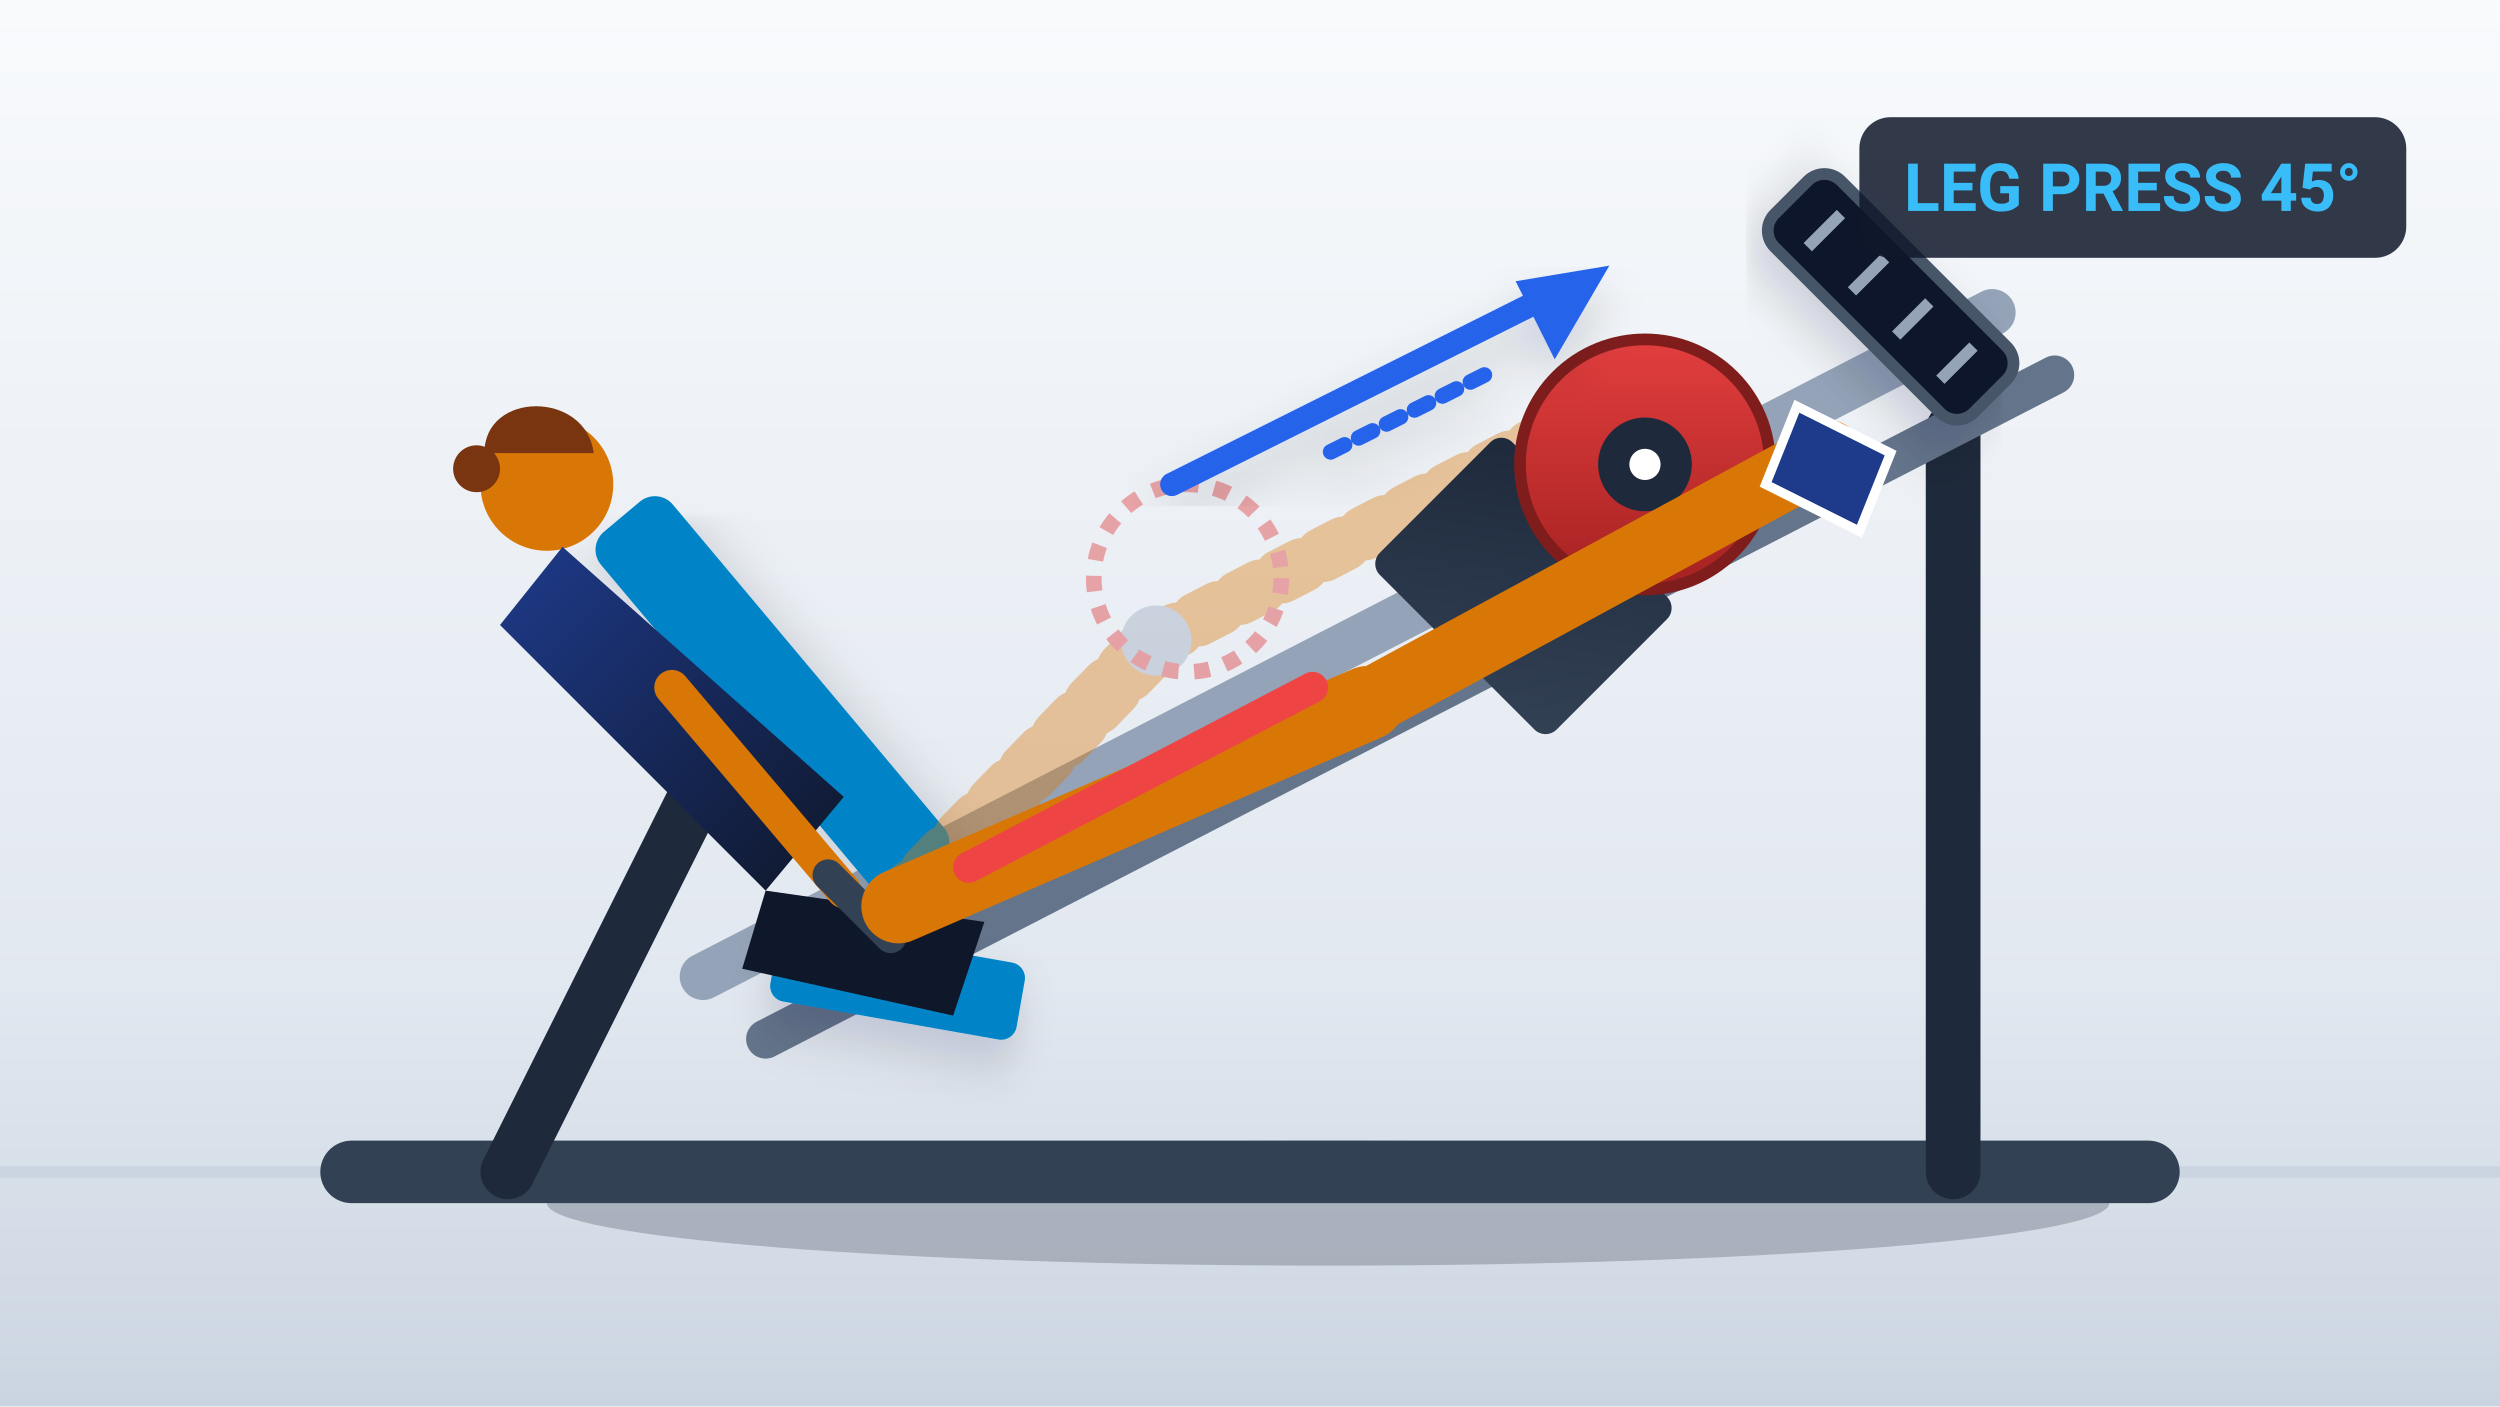
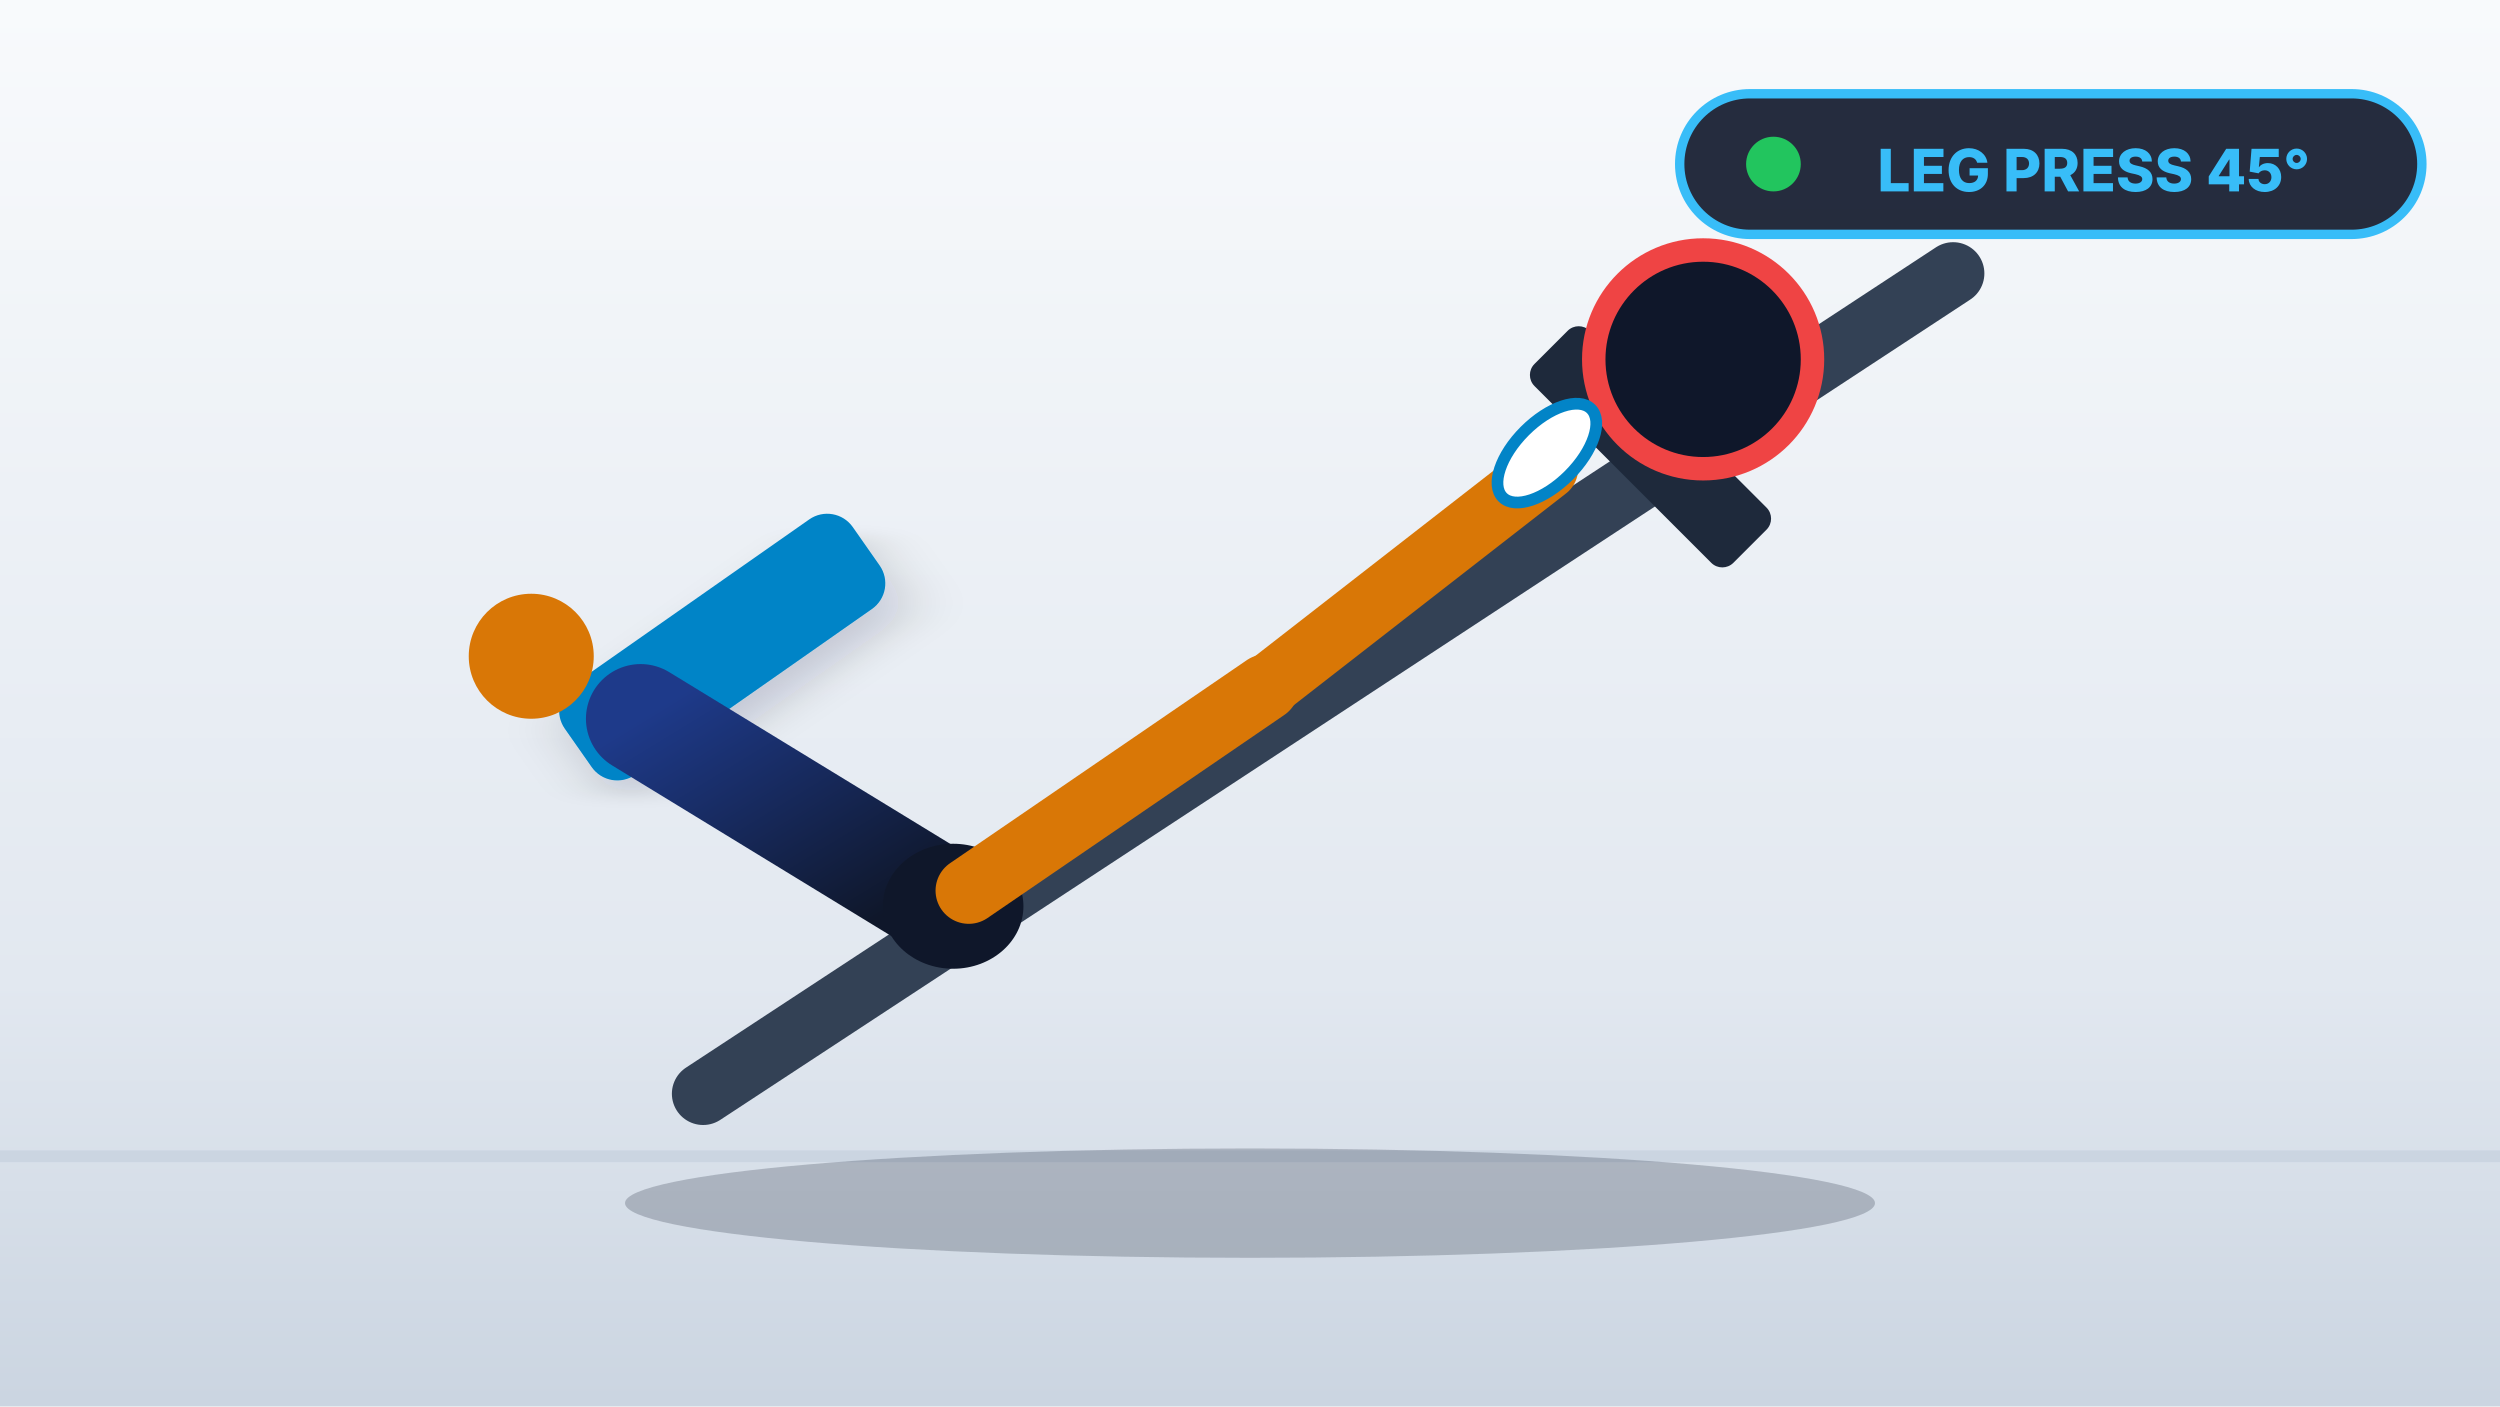
<svg xmlns="http://www.w3.org/2000/svg" viewBox="0 0 320 180" width="100%" height="100%" preserveAspectRatio="xMidYMid meet">
  <defs>
    <linearGradient id="gymFloor" x1="0" y1="0" x2="0" y2="1">
      <stop offset="0%" stop-color="#f8fafc" />
      <stop offset="70%" stop-color="#e2e8f0" />
      <stop offset="100%" stop-color="#cbd5e1" />
    </linearGradient>
-     <linearGradient id="machGrad" x1="0" y1="0" x2="1" y2="1">
+     <linearGradient id="poleGrad" x1="0" y1="0" x2="1" y2="0">
+       <stop offset="0%" stop-color="#1e293b" />
+       <stop offset="100%" stop-color="#475569" />
+     </linearGradient>
+     <linearGradient id="machGrad" x1="0" y1="0" x2="1" y2="0">
      <stop offset="0%" stop-color="#1e293b" />
      <stop offset="100%" stop-color="#334155" />
-     </linearGradient>
-     <linearGradient id="plateGrad" x1="0" y1="0" x2="1" y2="1">
-       <stop offset="0%" stop-color="#ef4444" />
-       <stop offset="100%" stop-color="#991b1b" />
    </linearGradient>
    <linearGradient id="kitGrad" x1="0" y1="0" x2="1" y2="1">
      <stop offset="0%" stop-color="#1e3a8a" />
      <stop offset="100%" stop-color="#0f172a" />
    </linearGradient>
    <filter id="dropShadow" x="-10%" y="-10%" width="120%" height="120%">
      <feDropShadow dx="0" dy="3" stdDeviation="3" flood-color="#0f172a" flood-opacity="0.16" />
    </filter>
+     <filter id="glowCyan" x="-20%" y="-20%" width="140%" height="140%">
+       <feGaussianBlur stdDeviation="3" result="blur" />
+       <feMerge>
+         <feMergeNode in="blur" />
+         <feMergeNode in="SourceGraphic" />
+       </feMerge>
+     </filter>
  </defs>
  <rect width="320" height="180" fill="url(#gymFloor)" />
-   <line x1="0" y1="150" x2="320" y2="150" stroke="#cbd5e1" stroke-width="1.5" />
-   <ellipse cx="170" cy="154" rx="100" ry="8" fill="#0f172a" opacity="0.22" />
-   <path d="M45,150 L275,150" stroke="#334155" stroke-width="8" stroke-linecap="round" />
-   <line x1="65" y1="150" x2="95" y2="90" stroke="#1e293b" stroke-width="7" stroke-linecap="round" />
-   <line x1="250" y1="150" x2="250" y2="55" stroke="#1e293b" stroke-width="7" stroke-linecap="round" />
-   <line x1="90" y1="125" x2="255" y2="40" stroke="#94a3b8" stroke-width="6" stroke-linecap="round" />
-   <line x1="98" y1="133" x2="263" y2="48" stroke="#64748b" stroke-width="5" stroke-linecap="round" />
-   <g transform="translate(242, 38) rotate(45)">
-     <rect x="-18" y="-6" width="36" height="12" rx="3" fill="#0f172a" stroke="#475569" stroke-width="1.5" filter="url(#dropShadow)" />
-     <line x1="-12" y1="-3" x2="-12" y2="3" stroke="#94a3b8" stroke-width="1.5" />
-     <line x1="-4" y1="-3" x2="-4" y2="3" stroke="#94a3b8" stroke-width="1.5" />
-     <line x1="4" y1="-3" x2="4" y2="3" stroke="#94a3b8" stroke-width="1.5" />
-     <line x1="12" y1="-3" x2="12" y2="3" stroke="#94a3b8" stroke-width="1.5" />
+   <line x1="0" y1="148" x2="320" y2="148" stroke="#cbd5e1" stroke-width="1.5" />
+   <ellipse cx="160" cy="154" rx="80" ry="7" fill="#0f172a" opacity="0.22" />
+   <line x1="90" y1="140" x2="250" y2="35" stroke="#334155" stroke-width="8" stroke-linecap="round" />
+   <rect x="70" y="90" width="45" height="14" rx="4" transform="rotate(-35 70 90)" fill="#0284c7" filter="url(#dropShadow)" />
+   <circle cx="68" cy="84" r="8" fill="#d97706" />
+   <path d="M82,92 L118,114" stroke="url(#kitGrad)" stroke-width="14" stroke-linecap="round" />
+   <ellipse cx="122" cy="116" rx="9" ry="8" fill="#0f172a" />
+   <g>
+     <animateTransform attributeName="transform" type="translate" values="-24 16; 0 0; 0 0; -24 16" keyTimes="0; 0.45; 0.65; 1" dur="3s" repeatCount="indefinite" />
+     <rect x="195" y="48" width="10" height="36" rx="2" transform="rotate(-45 195 48)" fill="#1e293b" />
+     <circle cx="218" cy="46" r="14" fill="#0f172a" stroke="#ef4444" stroke-width="3" />
+     <line x1="124" y1="114" x2="162" y2="88" stroke="#d97706" stroke-width="8.5" stroke-linecap="round" />
+     <line x1="162" y1="88" x2="198" y2="60" stroke="#d97706" stroke-width="8" stroke-linecap="round" />
+     <ellipse cx="198" cy="58" rx="8" ry="4" transform="rotate(-45 198 58)" fill="#ffffff" stroke="#0284c7" stroke-width="1.5" />
  </g>
-   <rect x="75" y="70" width="12" height="60" rx="3" transform="rotate(-40 75 70)" fill="#0284c7" filter="url(#dropShadow)" />
-   <rect x="100" y="118" width="32" height="10" rx="2" transform="rotate(10 100 118)" fill="#0284c7" filter="url(#dropShadow)" />
-   <circle cx="70" cy="62" r="8.5" fill="#d97706" />
-   <path d="M62,58 C62,50 75,50 76,58 Z" fill="#78350f" />
-   <circle cx="61" cy="60" r="3" fill="#78350f" />
-   <path d="M72,70 L108,102 L98,114 L64,80 Z" fill="url(#kitGrad)" />
-   <path d="M98,114 L126,118 L122,130 L95,124 Z" fill="#0f172a" />
-   <line x1="86" y1="88" x2="108" y2="114" stroke="#d97706" stroke-width="4.5" stroke-linecap="round" />
-   <line x1="106" y1="112" x2="114" y2="120" stroke="#334155" stroke-width="4" stroke-linecap="round" />
-   <g opacity="0.38">
-     <path d="M115,116 L148,82" stroke="#d97706" stroke-width="8" stroke-dasharray="3,3" stroke-linecap="round" />
-     <path d="M148,82 L210,50" stroke="#d97706" stroke-width="7" stroke-dasharray="3,3" stroke-linecap="round" />
-     <circle cx="148" cy="82" r="4.5" fill="#94a3b8" />
-     <circle cx="152" cy="74" r="12" fill="none" stroke="#dc2626" stroke-width="2" stroke-dasharray="2,2" />
+   <g transform="translate(215, 12)">
+     <rect x="0" y="0" width="95" height="18" rx="9" fill="#0f172a" fill-opacity="0.9" stroke="#38bdf8" stroke-width="1.2" />
+     <circle cx="12" cy="9" r="3.5" fill="#22c55e">
+       <animate attributeName="opacity" values="1; 0.2; 1" dur="1.1s" repeatCount="indefinite" />
+     </circle>
+     <text x="53" y="12.5" fill="#38bdf8" font-size="7.5" font-family="-apple-system, sans-serif" font-weight="800" text-anchor="middle">LEG PRESS 45°</text>
  </g>
-   <g transform="translate(195, 75) rotate(45)">
-     <rect x="-16" y="-12" width="32" height="24" rx="2" fill="url(#machGrad)" />
-     <line x1="0" y1="-12" x2="0" y2="-28" stroke="#cbd5e1" stroke-width="4" stroke-linecap="round" />
-     <circle cx="0" cy="-22" r="16" fill="url(#plateGrad)" stroke="#7f1d1d" stroke-width="1.5" />
-     <circle cx="0" cy="-22" r="6" fill="#1e293b" />
-     <circle cx="0" cy="-22" r="2" fill="#ffffff" />
-   </g>
-   <path d="M115,116 L175,90" stroke="#d97706" stroke-width="9.5" stroke-linecap="round" />
-   <path d="M124,111 L168,88" stroke="#ef4444" stroke-width="4" stroke-linecap="round" />
-   <path d="M175,90 L234,58" stroke="#d97706" stroke-width="8.5" stroke-linecap="round" />
-   <circle cx="175" cy="90" r="4.5" fill="#d97706" />
-   <path d="M230,52 L242,58 L238,68 L226,62 Z" fill="#1e3a8a" stroke="#ffffff" stroke-width="1.2" />
-   <g filter="url(#dropShadow)">
-     <line x1="150" y1="62" x2="198" y2="38" stroke="#2563eb" stroke-width="3" stroke-linecap="round" />
-     <polygon points="206,34 194,36 199,46" fill="#2563eb" />
-     <path d="M190,48 L170,58" stroke="#2563eb" stroke-width="2" stroke-linecap="round" stroke-dasharray="2,2" />
-   </g>
-   <rect x="238" y="15" width="70" height="18" rx="4" fill="#0f172a" opacity="0.85" />
-   <text x="273" y="27" fill="#38bdf8" font-size="8.5" font-family="-apple-system, BlinkMacSystemFont, 'Segoe UI', Roboto, sans-serif" font-weight="700" text-anchor="middle">LEG PRESS 45°</text>
</svg>
